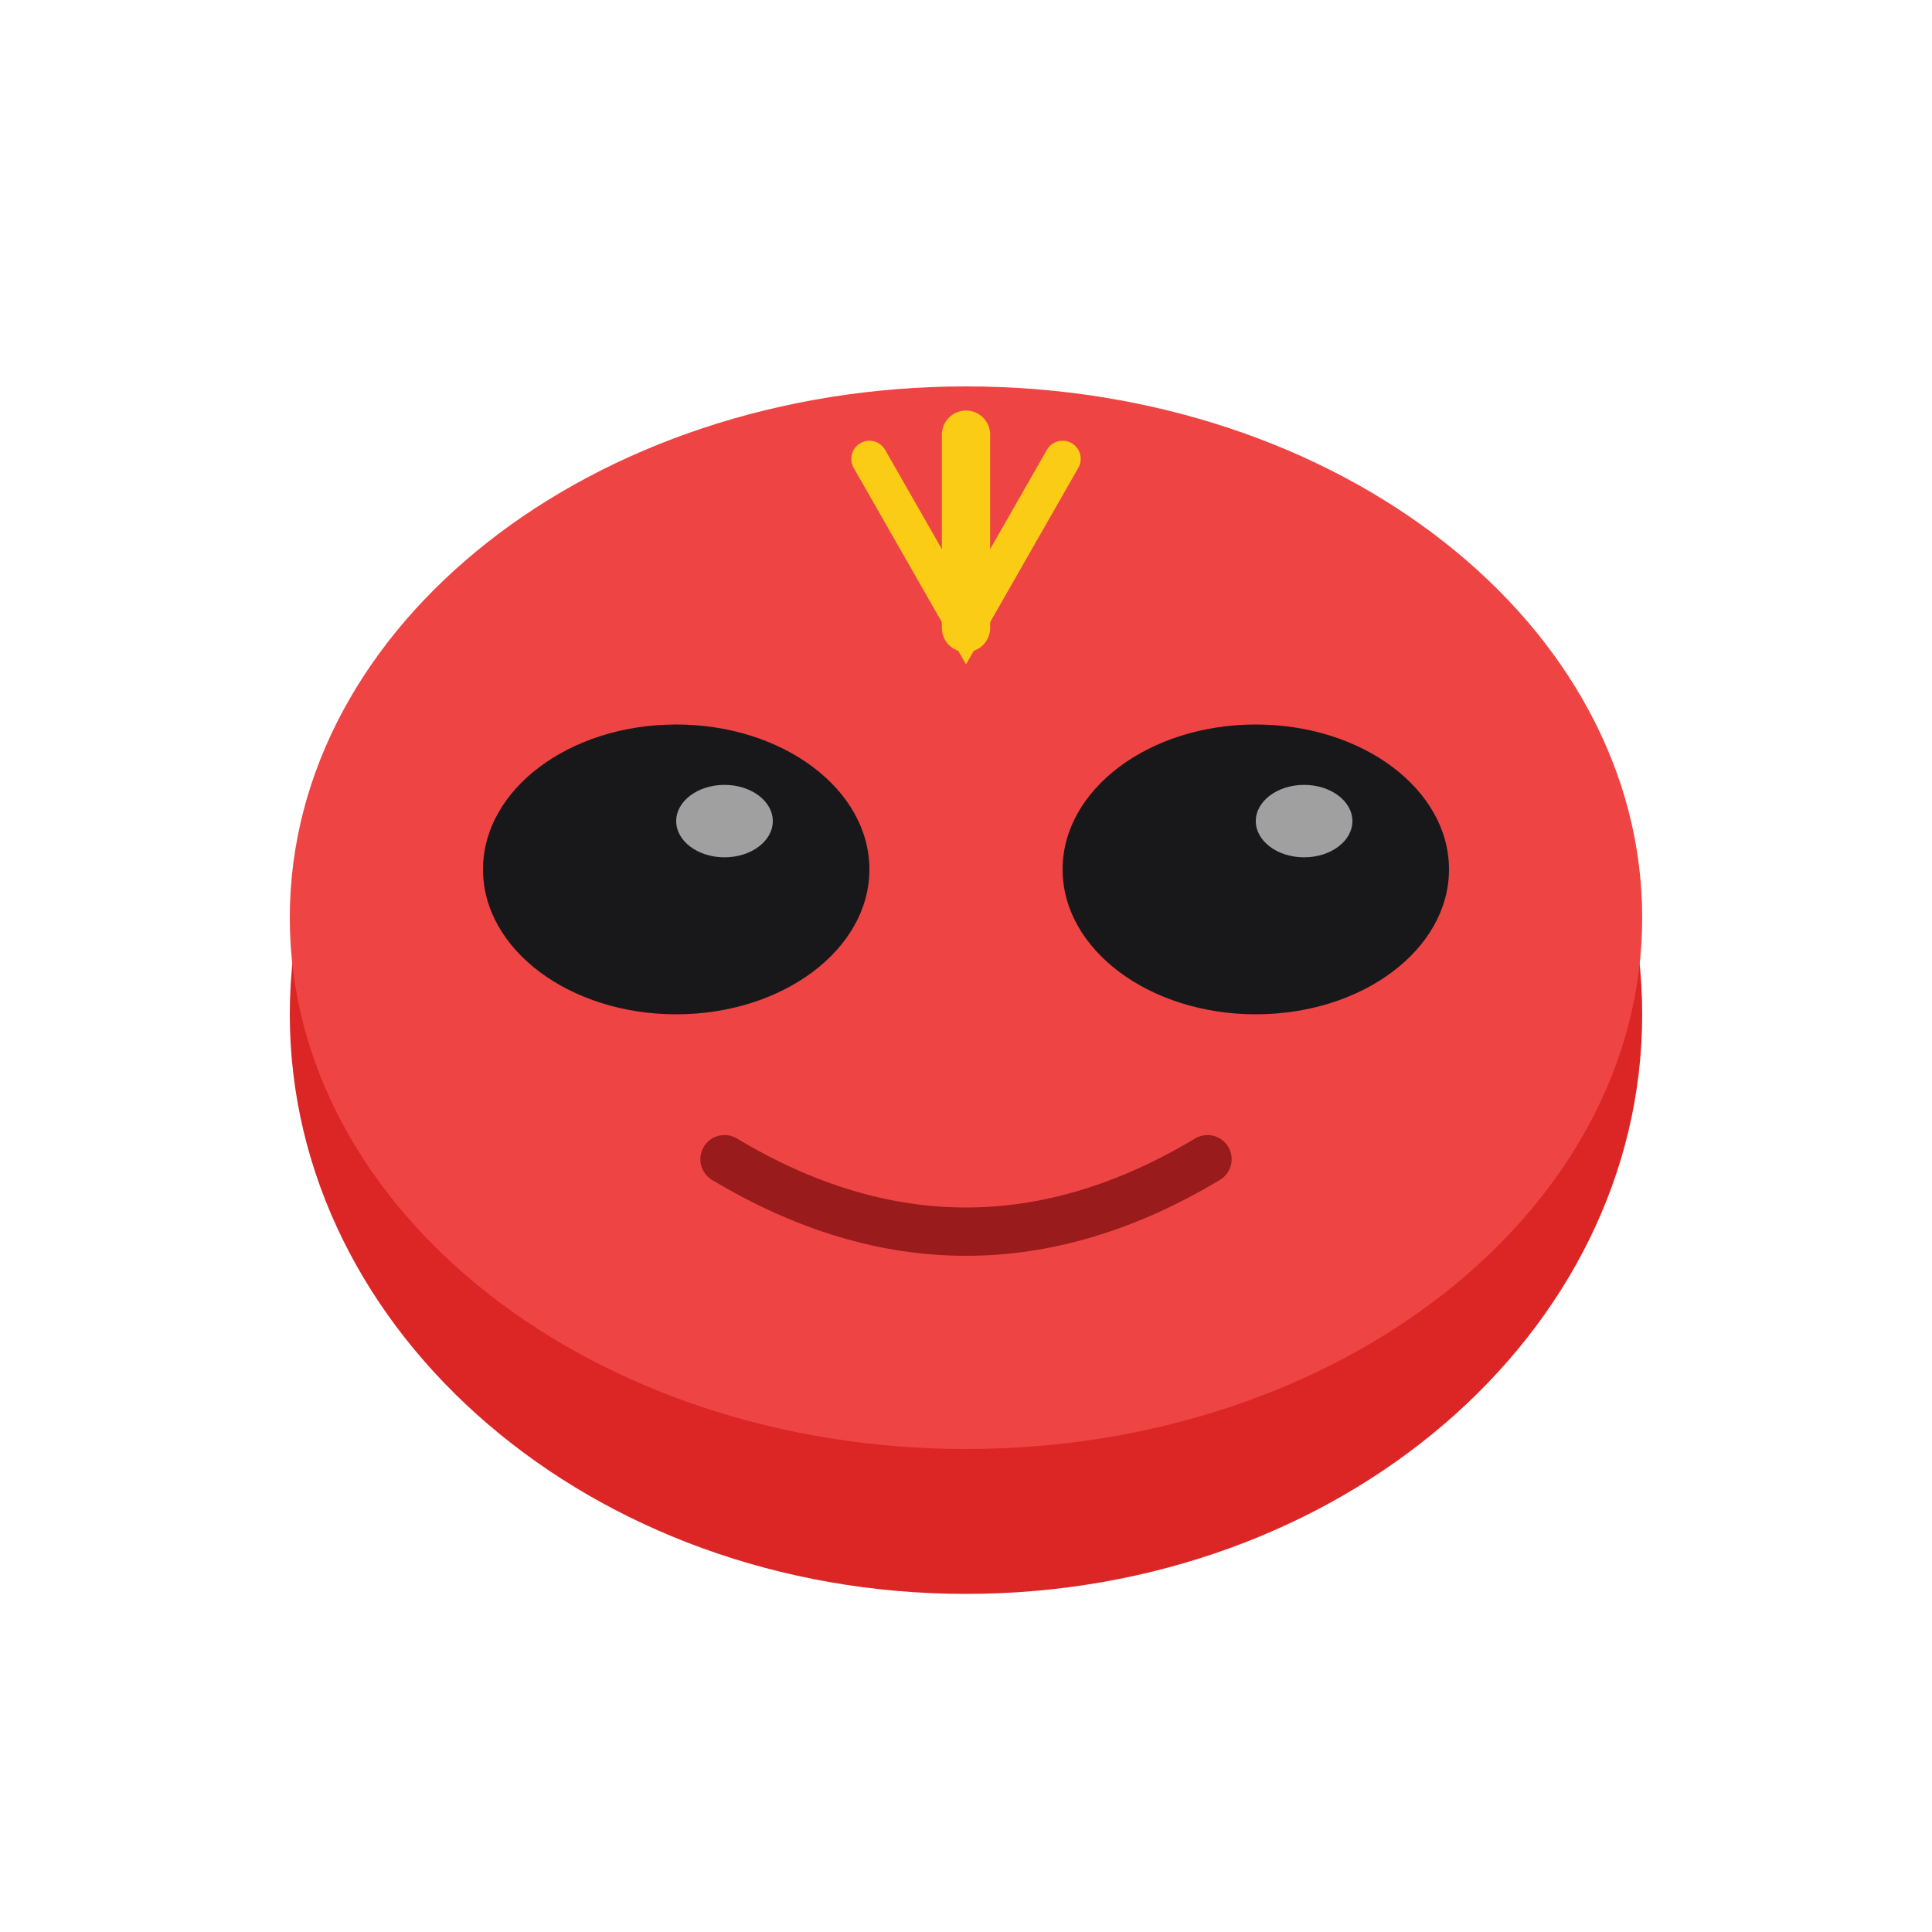
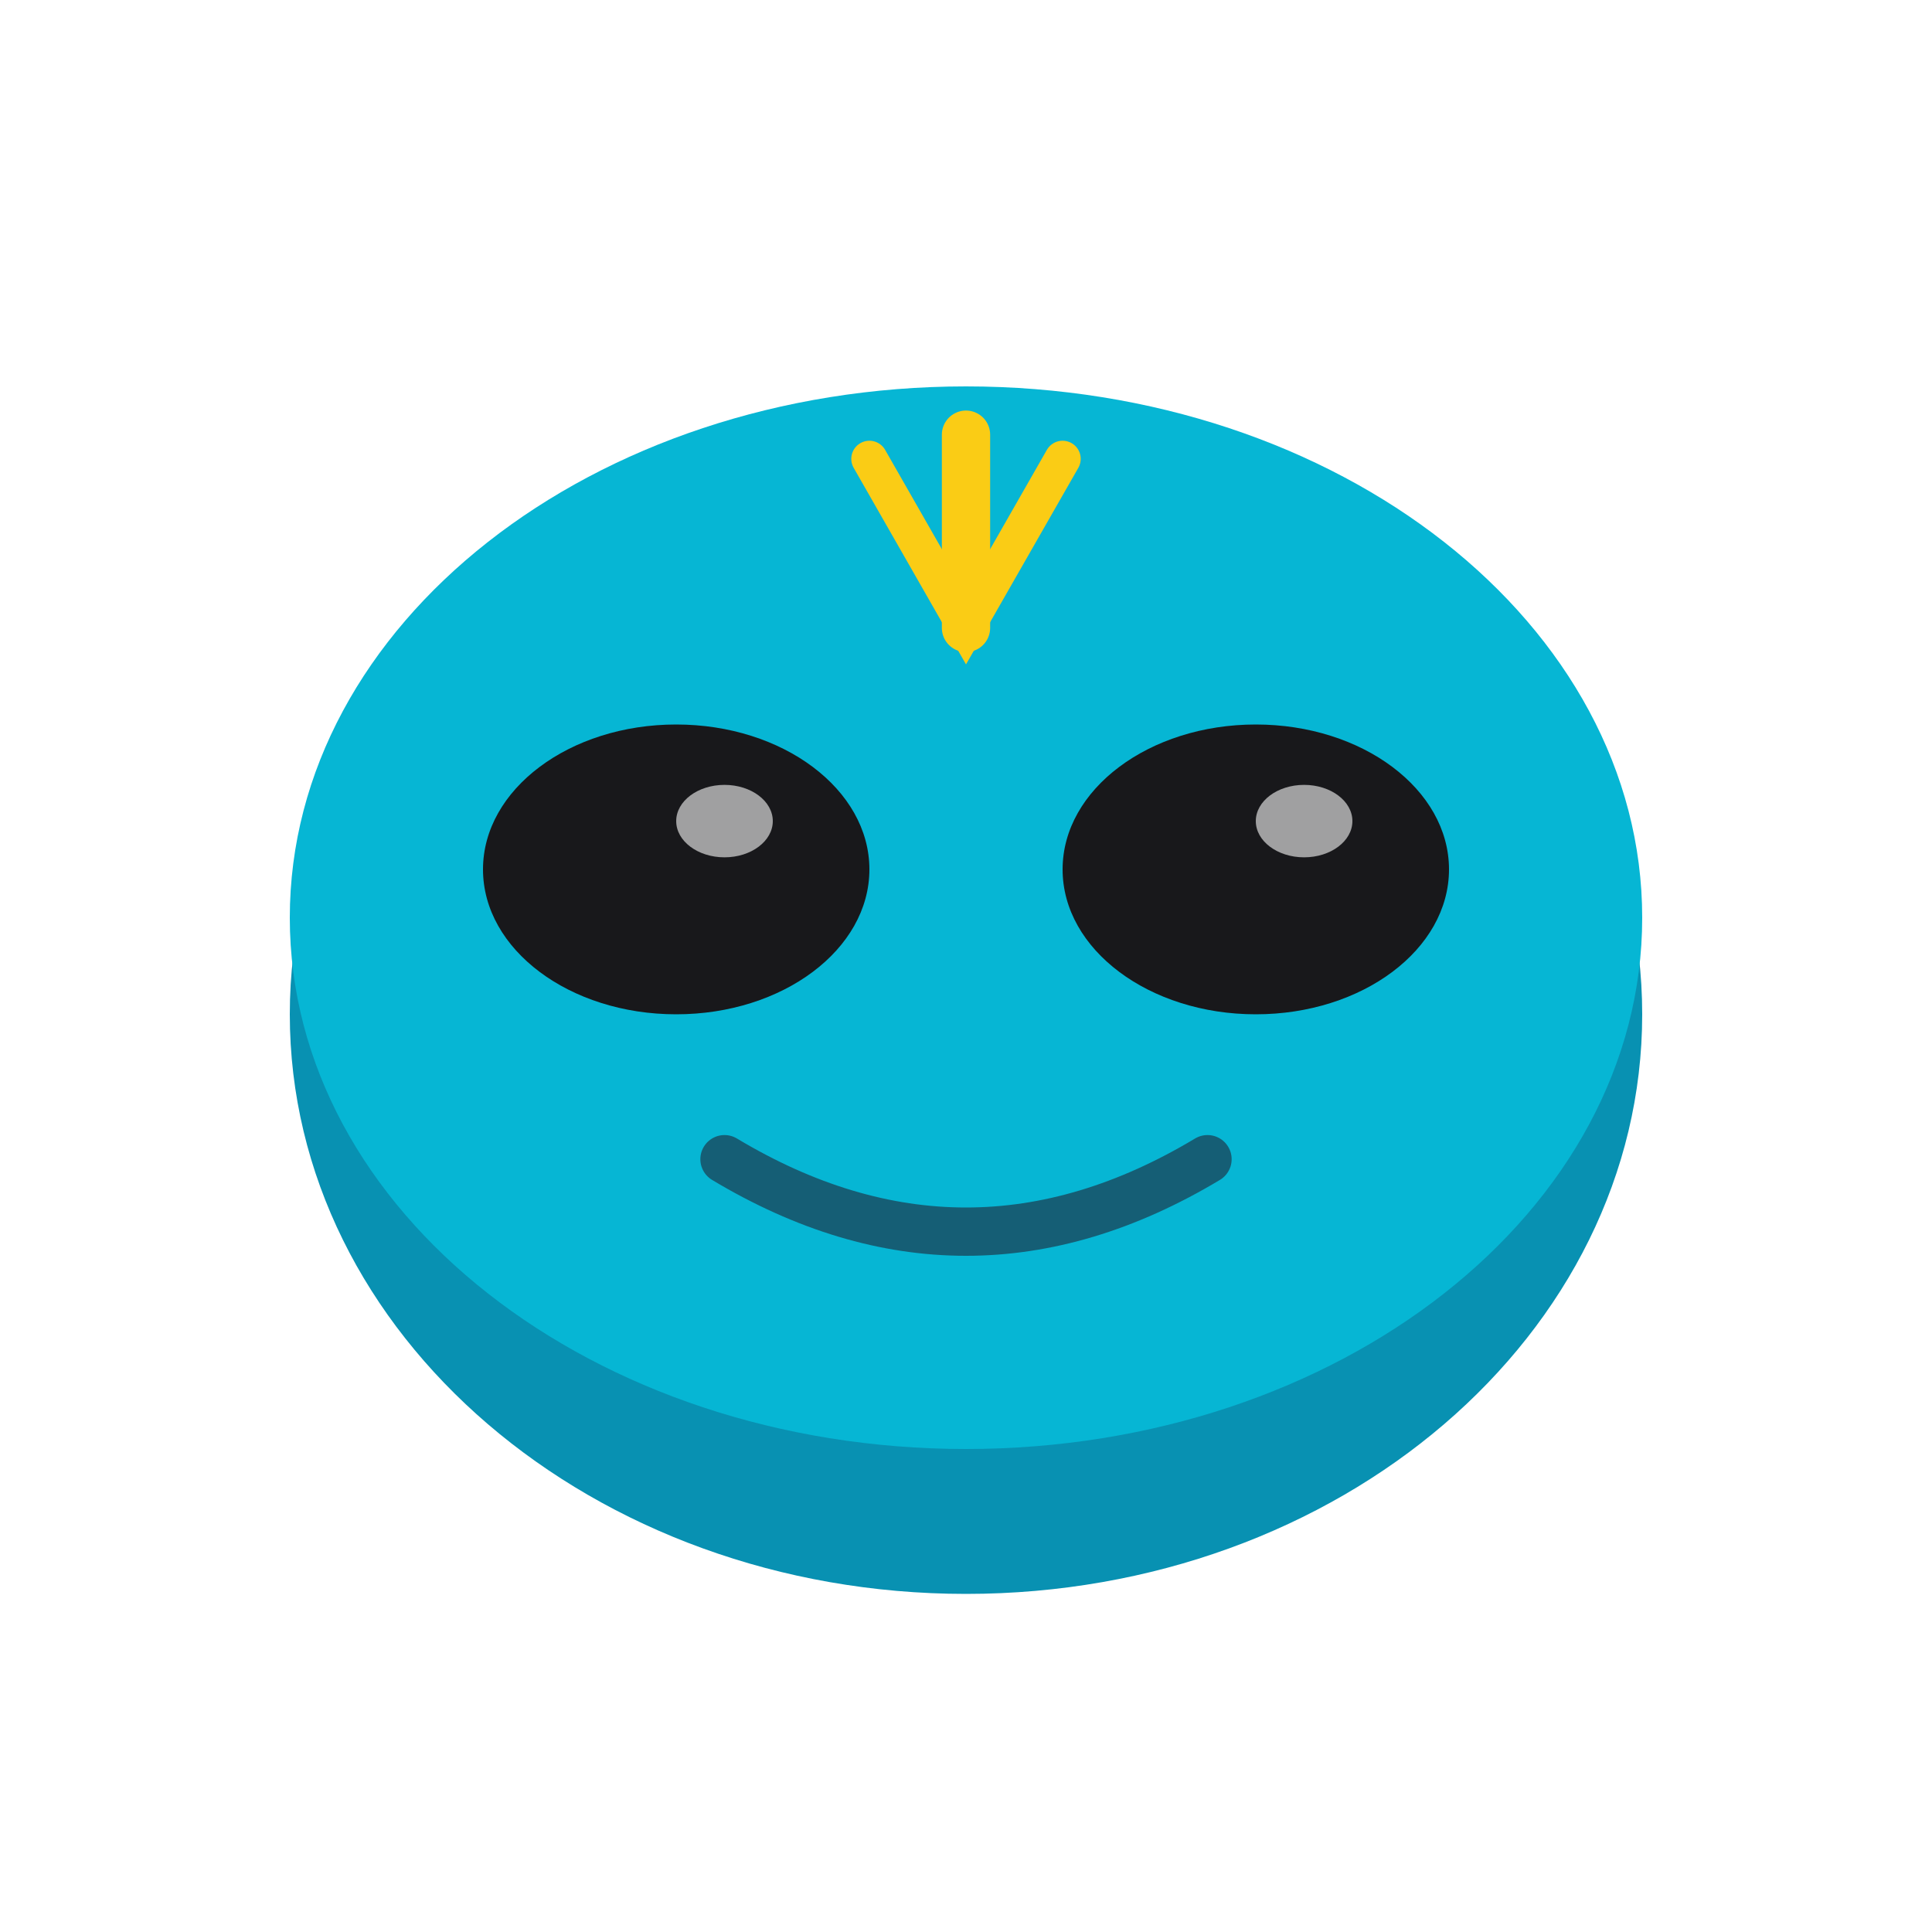
<svg xmlns="http://www.w3.org/2000/svg" viewBox="0 0 80 80">
-   <ellipse cx="40" cy="42" rx="28" ry="24" fill="#dc2626" />
-   <ellipse cx="40" cy="38" rx="28" ry="22" fill="#ef4444" />
+   <ellipse cx="40" cy="42" rx="28" ry="24" fill="#0891b2" />
+   <ellipse cx="40" cy="38" rx="28" ry="22" fill="#06b6d4" />
  <ellipse cx="28" cy="36" rx="8" ry="6" fill="#18181b" />
  <ellipse cx="52" cy="36" rx="8" ry="6" fill="#18181b" />
  <ellipse cx="30" cy="34" rx="2" ry="1.5" fill="#fafafa" opacity="0.6" />
  <ellipse cx="54" cy="34" rx="2" ry="1.5" fill="#fafafa" opacity="0.6" />
  <path d="M40 18 L40 26" stroke="#facc15" stroke-width="2" stroke-linecap="round" />
  <path d="M36 19 L40 26 L44 19" stroke="#facc15" stroke-width="1.5" fill="none" stroke-linecap="round" />
-   <path d="M30 48 Q40 54 50 48" stroke="#991b1b" stroke-width="2" fill="none" stroke-linecap="round" />
+   <path d="M30 48 Q40 54 50 48" stroke="#155e75" stroke-width="2" fill="none" stroke-linecap="round" />
</svg>
